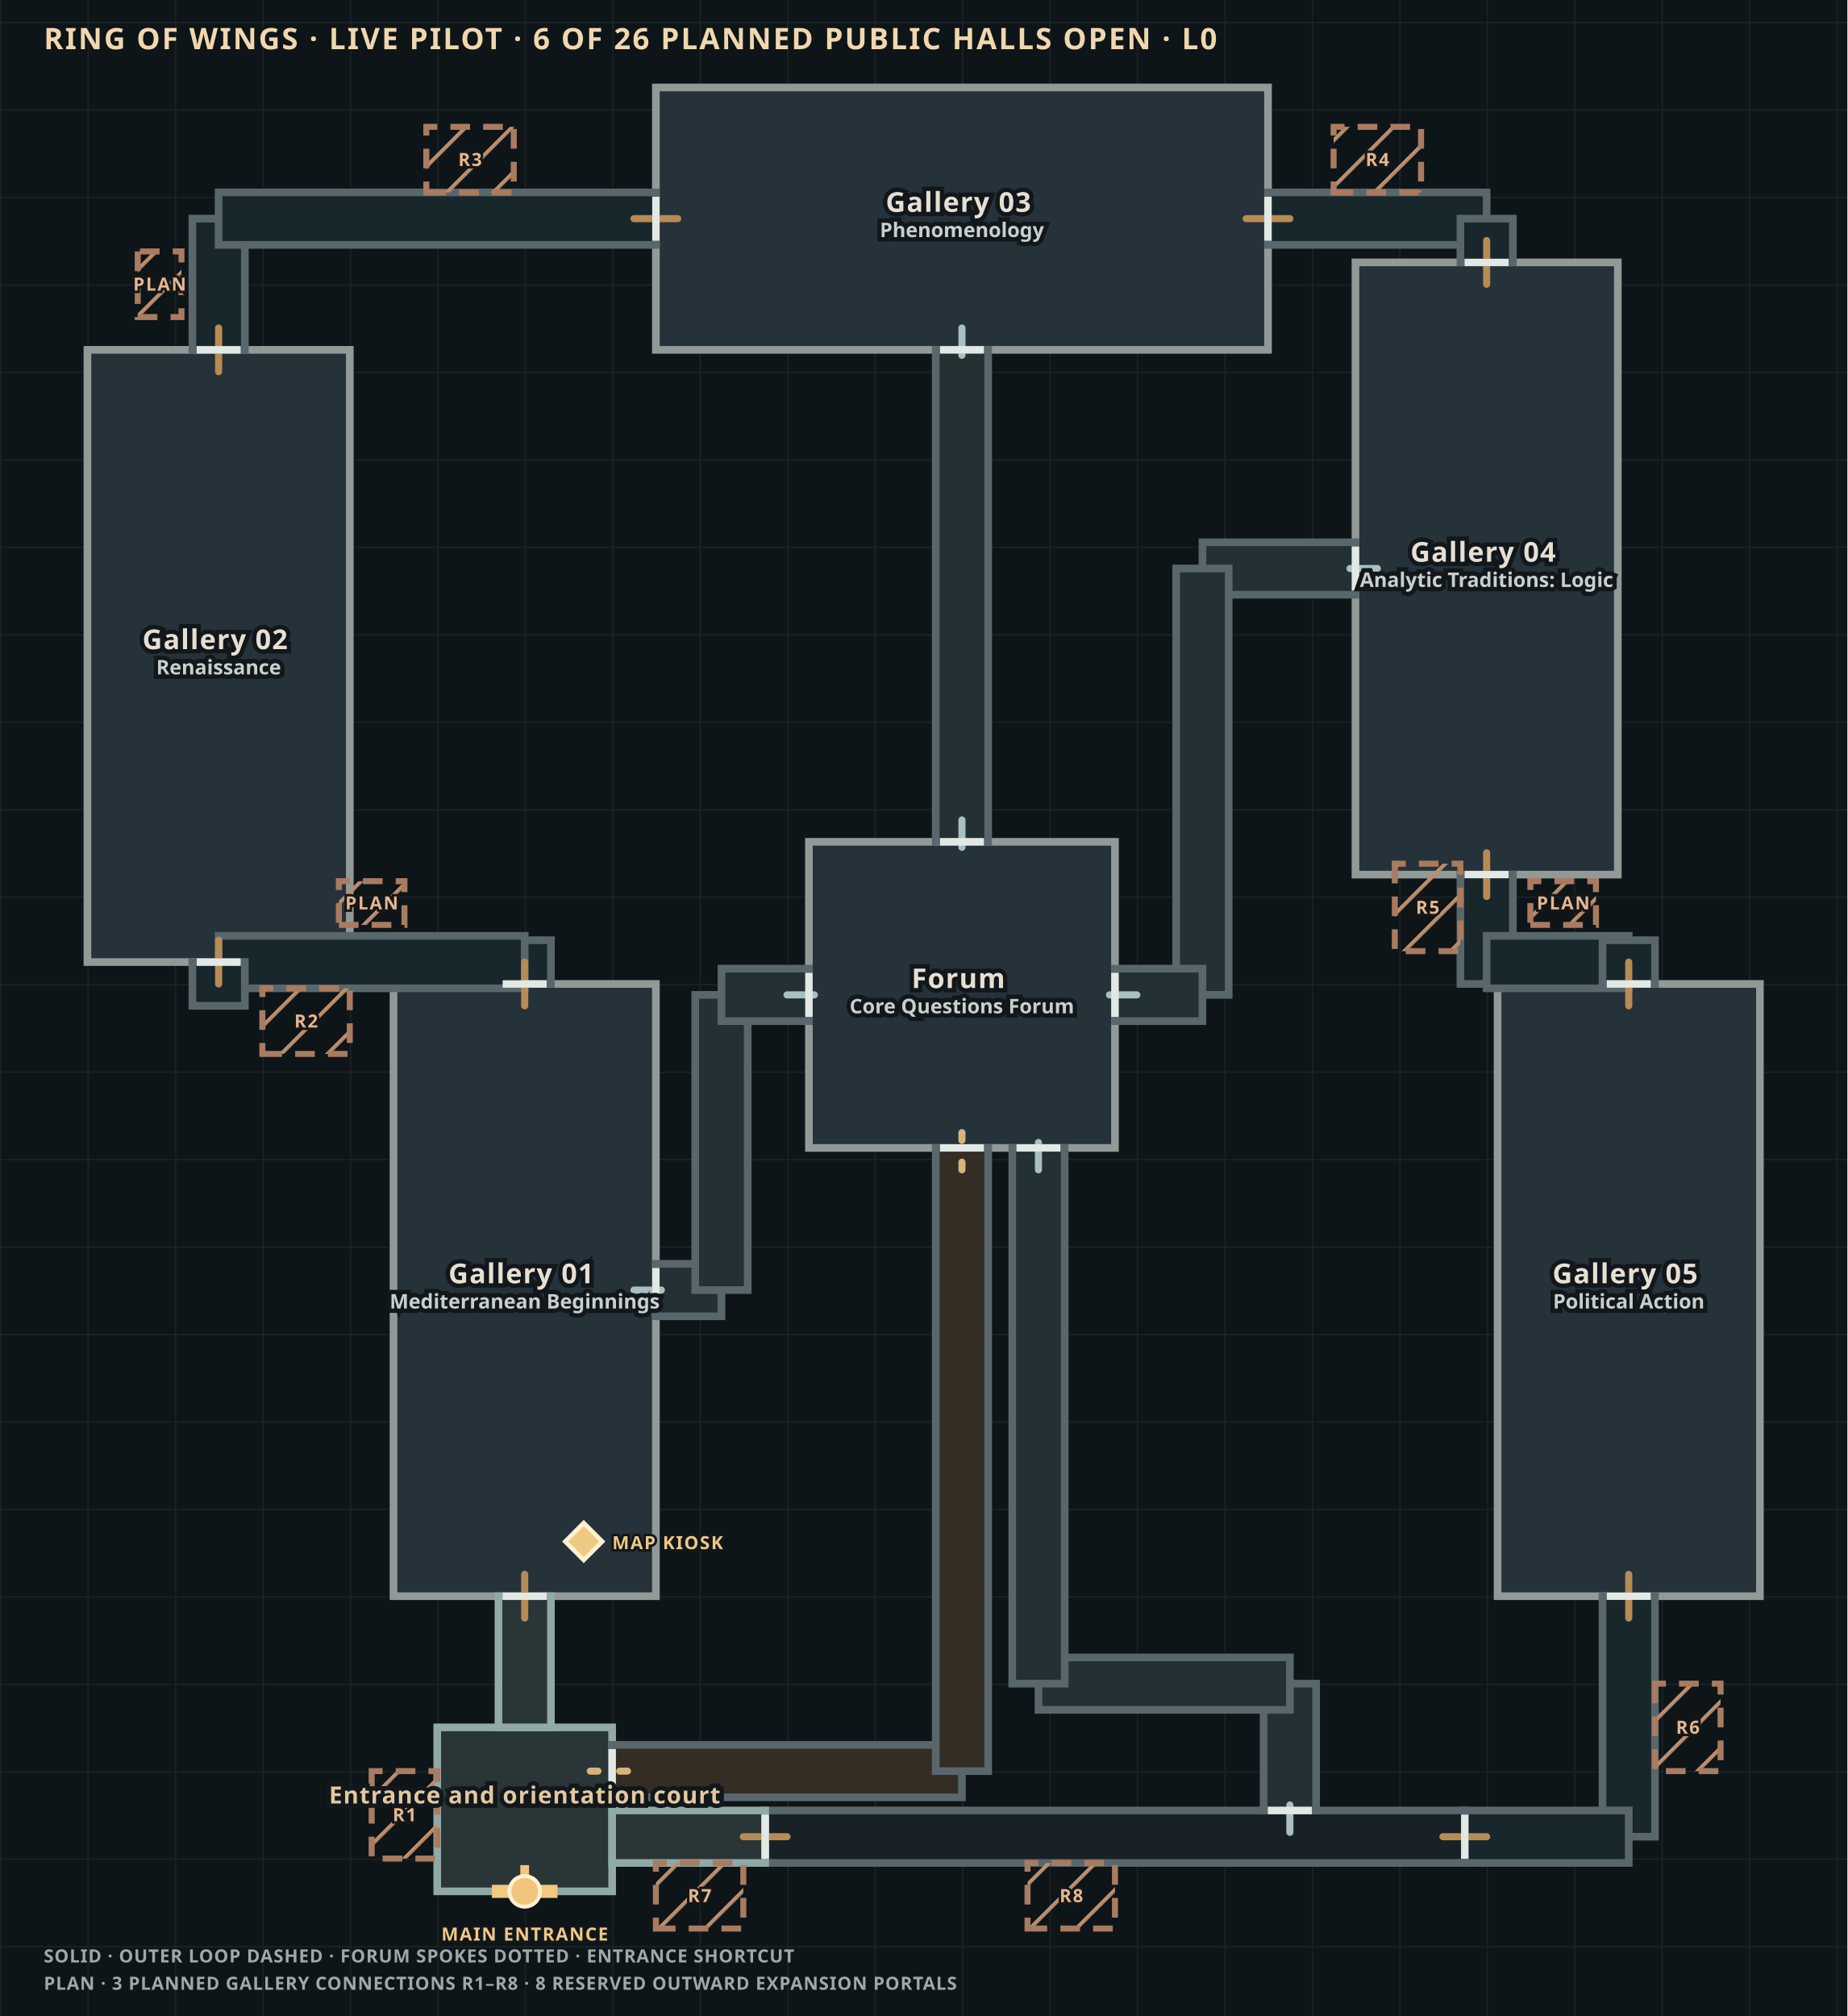
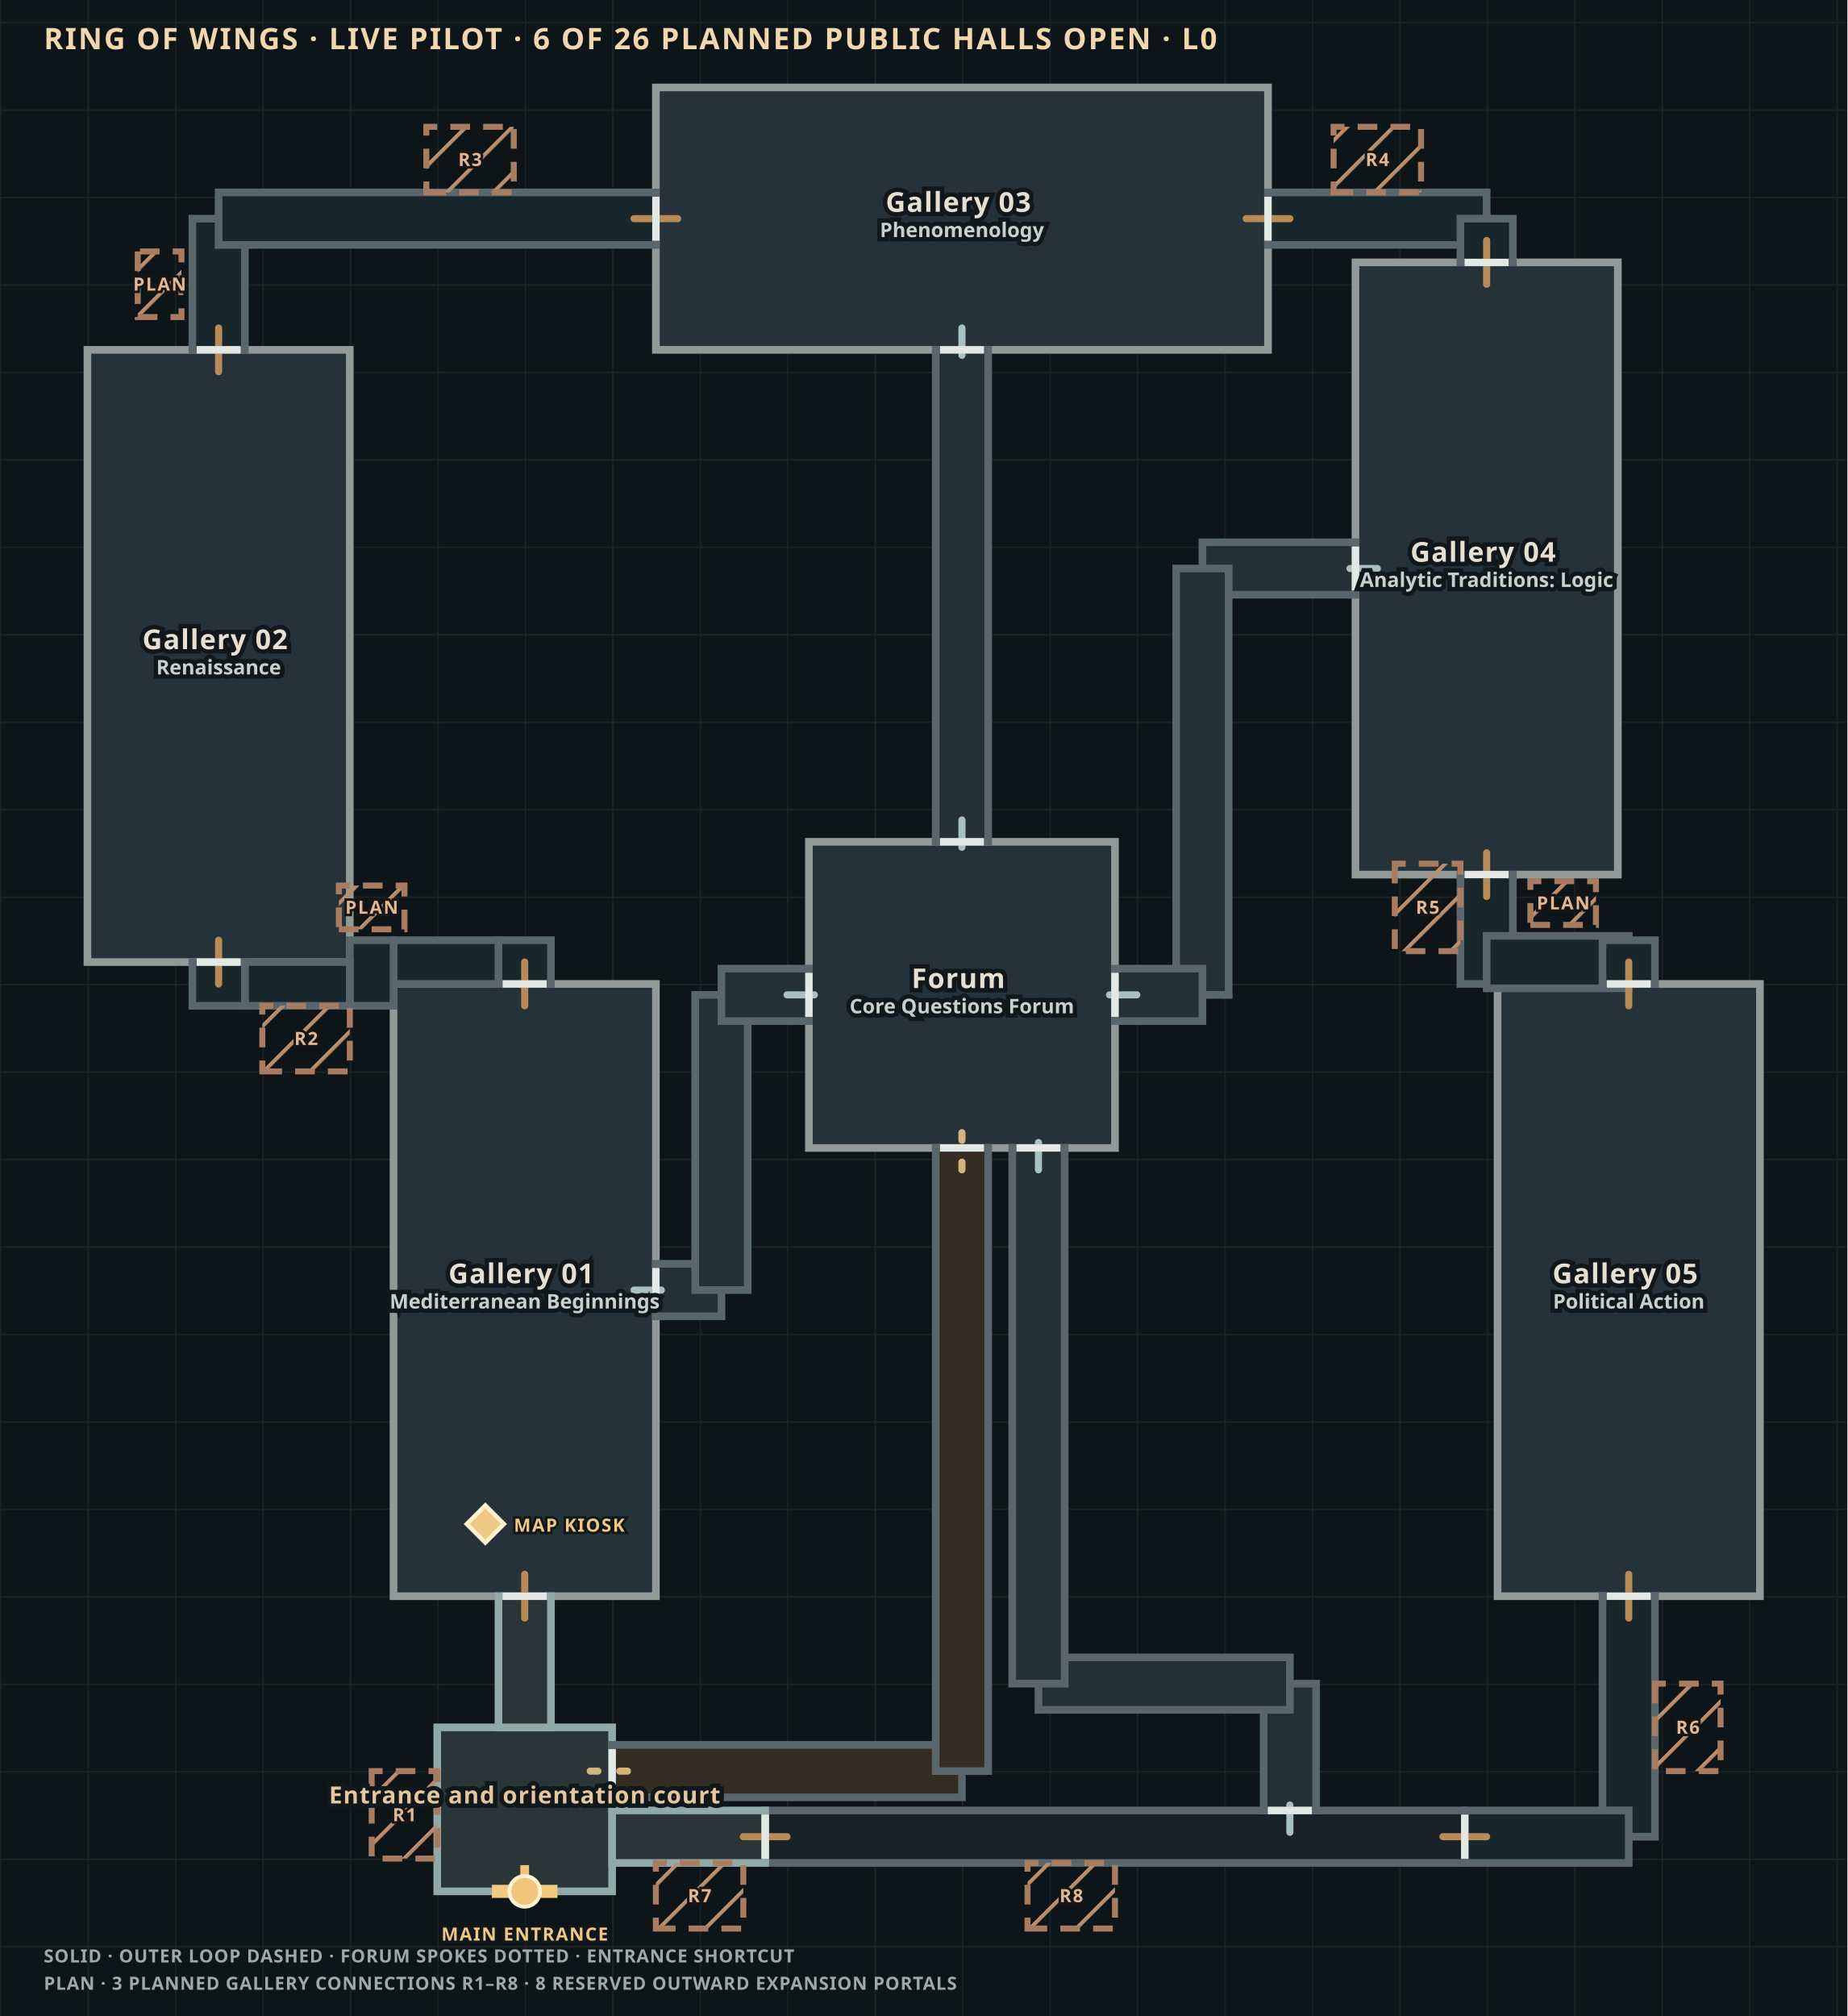
<svg xmlns="http://www.w3.org/2000/svg" viewBox="-48 -146 169 184.4" role="img" aria-labelledby="title description">
  <defs>
    <pattern id="future-hatch" width="3" height="3" patternUnits="userSpaceOnUse" patternTransform="rotate(45)">
      <line x1="0" y1="0" x2="0" y2="3" stroke="#b98c6b" stroke-width=".7" />
    </pattern>
    <style>
      .background{fill:#0d1519}.grid{stroke:#d7c4a3;stroke-opacity:.08;stroke-width:.25}.node{fill:#172126;stroke:#59676d;stroke-width:.7}.node-hall{fill:#263239;stroke:#929a98}.node-court{fill:#353126;stroke:#b89a6d}.node-entrance{fill:#293536;stroke:#91a9a7}.role-outer-loop-link{fill:#18272c}.role-forum-spoke{fill:#233034}.role-shortcut{fill:#332d24}.edge{fill:none;stroke:#b78b55;stroke-width:.65;stroke-linecap:round;stroke-linejoin:round}.edge-forum-spoke{stroke:#a9c0c1;stroke-dasharray:2.5 2}.edge-shortcut{stroke:#d6b37b;stroke-dasharray:.7 2}.door{stroke:#e2e9e4;stroke-width:.65}.main-door{stroke:#f3c881;stroke-width:1.2}.reservation{fill:url(#future-hatch);stroke:#a97b60;stroke-width:.55;stroke-dasharray:1.8 1.2}.reservation-label{fill:#e1b894;font:700 1.65px system-ui,sans-serif;letter-spacing:.08em;text-anchor:middle;dominant-baseline:middle;paint-order:stroke;stroke:#171515;stroke-width:.45}.label{fill:#e7dfd3;font:700 2.5px system-ui,sans-serif;letter-spacing:.04em;text-anchor:middle;paint-order:stroke;stroke:#11171b;stroke-width:.8}.label-detail{fill:#c8d0ce;font-size:1.85px;letter-spacing:0}.label-court,.label-entrance{fill:#e3c89f;font-size:2.15px}.title{fill:#f0d7ad;font:700 2.7px system-ui,sans-serif;letter-spacing:.06em}.caption{fill:#9fa9a8;font:600 1.65px system-ui,sans-serif;letter-spacing:.04em}.entrance-line{stroke:#f1c57e;stroke-width:.8}.entrance-dot{fill:#f1c57e;stroke:#fff1d0;stroke-width:.35}.kiosk{fill:#efc884;stroke:#fff1d0;stroke-width:.4}.marker-label{fill:#efc884;font:700 1.65px system-ui,sans-serif;letter-spacing:.07em;paint-order:stroke;stroke:#11171b;stroke-width:.45}
    </style>
    <pattern id="minor-grid" width="8" height="8" patternUnits="userSpaceOnUse">
      <path class="grid" d="M 8 0 L 0 0 0 8" fill="none" />
    </pattern>
  </defs>
  <rect class="background" x="-48" y="-146" width="169" height="184.4" />
  <rect fill="url(#minor-grid)" x="-48" y="-146" width="169" height="184.4" />
  <text class="title" x="-44" y="-141.5">RING OF WINGS · LIVE PILOT · 6 OF 26 PLANNED PUBLIC HALLS OPEN · L0</text>
  <g aria-label="Physical footprints">
    <polygon class="node node-hall role-outer-hall" data-node="hall:mediterranean-beginnings-classical" points="-12,0 12,0 12,-56 -12,-56" />
    <polygon class="node node-hall role-outer-hall" data-node="hall:renaissance-humanism-new-method" points="-40,-58 -16,-58 -16,-114 -40,-114" />
    <polygon class="node node-hall role-outer-hall" data-node="hall:phenomenology-existence-embodiment" points="68,-114 68,-138 12,-138 12,-114" />
    <polygon class="node node-hall role-outer-hall" data-node="hall:analytic-traditions" points="100,-122 76,-122 76,-66 100,-66" />
    <polygon class="node node-hall role-outer-hall" data-node="hall:justice-democratic-reason" points="113,-56 89,-56 89,0 113,0" />
    <polygon class="node node-hall role-forum-hall" data-node="place:core-questions-forum" points="26,-41 54,-41 54,-69 26,-69" />
    <polygon class="node node-corridor role-outer-loop-link" data-node="corridor:outer-01-mediterranean-renaissance" points="-2.4,-56 2.4,-56 2.4,-60 -2.4,-60" />
-     <polygon class="node node-corridor role-outer-loop-link" data-node="corridor:outer-01-mediterranean-renaissance" points="-28,-55.6 0,-55.6 0,-60.4 -28,-60.4" />
+     <polygon class="node node-corridor role-outer-loop-link" data-node="corridor:outer-01-mediterranean-renaissance" points="-12,-56 -2.4,-56 -2.4,-60 -12,-60" />
+     <polygon class="node node-corridor role-outer-loop-link" data-node="corridor:outer-01-mediterranean-renaissance" points="-16,-54 -12,-54 -12,-60 -16,-60" />
+     <polygon class="node node-corridor role-outer-loop-link" data-node="corridor:outer-01-mediterranean-renaissance" points="-25.6,-54 -16,-54 -16,-58 -25.6,-58" />
    <polygon class="node node-corridor role-outer-loop-link" data-node="corridor:outer-01-mediterranean-renaissance" points="-30.4,-54 -25.6,-54 -25.6,-58 -30.4,-58" />
    <polygon class="node node-corridor role-outer-loop-link" data-node="corridor:outer-02-renaissance-phenomenology" points="-30.4,-114 -25.6,-114 -25.6,-126 -30.4,-126" />
    <polygon class="node node-corridor role-outer-loop-link" data-node="corridor:outer-02-renaissance-phenomenology" points="-28,-123.6 12,-123.6 12,-128.4 -28,-128.4" />
    <polygon class="node node-corridor role-outer-loop-link" data-node="corridor:outer-03-phenomenology-analytic" points="68,-123.6 88,-123.6 88,-128.4 68,-128.4" />
    <polygon class="node node-corridor role-outer-loop-link" data-node="corridor:outer-03-phenomenology-analytic" points="85.6,-122 90.4,-122 90.4,-126 85.6,-126" />
    <polygon class="node node-corridor role-outer-loop-link" data-node="corridor:outer-04-analytic-justice" points="85.6,-56 90.4,-56 90.4,-66 85.6,-66" />
    <polygon class="node node-corridor role-outer-loop-link" data-node="corridor:outer-04-analytic-justice" points="88,-55.6 101,-55.6 101,-60.4 88,-60.4" />
    <polygon class="node node-corridor role-outer-loop-link" data-node="corridor:outer-04-analytic-justice" points="98.6,-56 103.4,-56 103.4,-60 98.6,-60" />
    <polygon class="node node-corridor role-outer-loop-link" data-node="corridor:outer-05-justice-return" points="98.6,22 103.4,22 103.4,0 98.6,0" />
    <polygon class="node node-corridor role-outer-loop-link" data-node="corridor:outer-05-justice-return" points="86,24.4 101,24.4 101,19.6 86,19.6" />
    <polygon class="node node-corridor role-south-return-sleeve" data-node="place:south-return-sleeve" points="22,24.4 86,24.4 86,19.6 22,19.6" />
    <polygon class="node node-entrance role-public-entrance" data-node="place:entrance-orientation" points="-8,27 8,27 8,12 -8,12" />
    <polygon class="node node-entrance role-public-entrance" data-node="place:entrance-orientation" points="8,24.4 22,24.4 22,19.6 8,19.6" />
    <polygon class="node node-entrance role-public-entrance" data-node="place:entrance-orientation" points="-2.4,12 2.4,12 2.4,0 -2.4,0" />
    <polygon class="node node-corridor role-forum-spoke" data-node="corridor:spoke-west" points="12,-25.6 18,-25.6 18,-30.4 12,-30.4" />
    <polygon class="node node-corridor role-forum-spoke" data-node="corridor:spoke-west" points="15.6,-28 20.4,-28 20.4,-55 15.6,-55" />
    <polygon class="node node-corridor role-forum-spoke" data-node="corridor:spoke-west" points="18,-52.6 26,-52.6 26,-57.4 18,-57.4" />
    <polygon class="node node-corridor role-forum-spoke" data-node="corridor:spoke-north" points="37.6,-69 42.4,-69 42.4,-114 37.6,-114" />
    <polygon class="node node-corridor role-forum-spoke" data-node="corridor:spoke-east" points="62,-91.6 76,-91.6 76,-96.4 62,-96.4" />
    <polygon class="node node-corridor role-forum-spoke" data-node="corridor:spoke-east" points="59.6,-55 64.4,-55 64.4,-94 59.6,-94" />
    <polygon class="node node-corridor role-forum-spoke" data-node="corridor:spoke-east" points="54,-52.6 62,-52.6 62,-57.4 54,-57.4" />
    <polygon class="node node-corridor role-forum-spoke" data-node="corridor:spoke-south" points="67.6,19.6 72.4,19.6 72.4,8 67.6,8" />
    <polygon class="node node-corridor role-forum-spoke" data-node="corridor:spoke-south" points="47,10.4 70,10.4 70,5.6 47,5.6" />
    <polygon class="node node-corridor role-forum-spoke" data-node="corridor:spoke-south" points="44.6,8 49.4,8 49.4,-41 44.6,-41" />
    <polygon class="node node-corridor role-shortcut" data-node="corridor:entrance-forum-shortcut" points="8,18.4 40,18.4 40,13.6 8,13.6" />
    <polygon class="node node-corridor role-shortcut" data-node="corridor:entrance-forum-shortcut" points="37.6,16 42.4,16 42.4,-41 37.6,-41" />
  </g>
  <g aria-label="Walkable connections">
    <polyline class="edge edge-outer-loop" data-connection="conn:entrance-mediterranean" points="0,2 0,0 0,-2" />
    <polyline class="edge edge-outer-loop" data-connection="conn:mediterranean-outer-01" points="0,-54 0,-56 0,-58" />
    <polyline class="edge edge-outer-loop" data-connection="conn:outer-01-renaissance" points="-28,-56 -28,-58 -28,-60" />
    <polyline class="edge edge-outer-loop" data-connection="conn:renaissance-outer-02" points="-28,-112 -28,-114 -28,-116" />
    <polyline class="edge edge-outer-loop" data-connection="conn:outer-02-phenomenology" points="10,-126 12,-126 14,-126" />
    <polyline class="edge edge-outer-loop" data-connection="conn:phenomenology-outer-03" points="66,-126 68,-126 70,-126" />
    <polyline class="edge edge-outer-loop" data-connection="conn:outer-03-analytic" points="88,-124 88,-122 88,-120" />
    <polyline class="edge edge-outer-loop" data-connection="conn:analytic-outer-04" points="88,-68 88,-66 88,-64" />
    <polyline class="edge edge-outer-loop" data-connection="conn:outer-04-justice" points="101,-58 101,-56 101,-54" />
    <polyline class="edge edge-outer-loop" data-connection="conn:justice-outer-05" points="101,-2 101,0 101,2" />
    <polyline class="edge edge-outer-loop" data-connection="conn:outer-05-return" points="88,22 86,22 84,22" />
    <polyline class="edge edge-outer-loop" data-connection="conn:return-entrance" points="24,22 22,22 20,22" />
    <polyline class="edge edge-forum-spoke" data-connection="conn:mediterranean-spoke-west" points="10,-28 12,-28 14,-28" />
    <polyline class="edge edge-forum-spoke" data-connection="conn:spoke-west-forum" points="24,-55 26,-55 28,-55" />
    <polyline class="edge edge-forum-spoke" data-connection="conn:phenomenology-spoke-north" points="40,-116 40,-114 40,-112" />
    <polyline class="edge edge-forum-spoke" data-connection="conn:spoke-north-forum" points="40,-71 40,-69 40,-67" />
    <polyline class="edge edge-forum-spoke" data-connection="conn:analytic-spoke-east" points="78,-94 76,-94 74,-94" />
    <polyline class="edge edge-forum-spoke" data-connection="conn:spoke-east-forum" points="56,-55 54,-55 52,-55" />
    <polyline class="edge edge-forum-spoke" data-connection="conn:return-spoke-south" points="70,21.6 70,19.6 70,17.6" />
    <polyline class="edge edge-forum-spoke" data-connection="conn:spoke-south-forum" points="47,-39 47,-41 47,-43" />
    <polyline class="edge edge-shortcut" data-connection="conn:entrance-shortcut" points="6,16 8,16 10,16" />
    <polyline class="edge edge-shortcut" data-connection="conn:shortcut-forum" points="40,-39 40,-41 40,-43" />
  </g>
  <g aria-label="Active doorways">
    <line class="door" x1="2" y1="0" x2="-2" y2="0" />
    <line class="door" x1="-2" y1="-56" x2="2" y2="-56" />
    <line class="door" x1="12" y1="-30" x2="12" y2="-26" />
    <line class="door" x1="-26" y1="-58" x2="-30" y2="-58" />
    <line class="door" x1="-30" y1="-114" x2="-26" y2="-114" />
    <line class="door" x1="68" y1="-128" x2="68" y2="-124" />
    <line class="door" x1="12" y1="-124" x2="12" y2="-128" />
    <line class="door" x1="42" y1="-114" x2="38" y2="-114" />
    <line class="door" x1="86" y1="-122" x2="90" y2="-122" />
    <line class="door" x1="90" y1="-66" x2="86" y2="-66" />
    <line class="door" x1="76" y1="-92" x2="76" y2="-96" />
    <line class="door" x1="99" y1="-56" x2="103" y2="-56" />
    <line class="door" x1="103" y1="0" x2="99" y2="0" />
    <line class="door" x1="42" y1="-41" x2="38" y2="-41" />
    <line class="door" x1="38" y1="-69" x2="42" y2="-69" />
    <line class="door" x1="54" y1="-57" x2="54" y2="-53" />
    <line class="door" x1="26" y1="-53" x2="26" y2="-57" />
    <line class="door" x1="49" y1="-41" x2="45" y2="-41" />
    <line class="door" x1="2" y1="-56" x2="-2" y2="-56" />
    <line class="door" x1="-30" y1="-58" x2="-26" y2="-58" />
    <line class="door" x1="-26" y1="-114" x2="-30" y2="-114" />
    <line class="door" x1="12" y1="-128" x2="12" y2="-124" />
    <line class="door" x1="68" y1="-124" x2="68" y2="-128" />
    <line class="door" x1="90" y1="-122" x2="86" y2="-122" />
    <line class="door" x1="86" y1="-66" x2="90" y2="-66" />
    <line class="door" x1="103" y1="-56" x2="99" y2="-56" />
    <line class="door" x1="99" y1="0" x2="103" y2="0" />
    <line class="door" x1="86" y1="24" x2="86" y2="20" />
    <line class="door" x1="22" y1="24" x2="22" y2="20" />
    <line class="door" x1="86" y1="20" x2="86" y2="24" />
    <line class="door" x1="68" y1="19.6" x2="72" y2="19.6" />
    <line class="door" x1="22" y1="20" x2="22" y2="24" />
    <line class="door" x1="-2" y1="0" x2="2" y2="0" />
    <line class="door" x1="8" y1="14" x2="8" y2="18" />
    <line class="door main-door" x1="3" y1="27" x2="-3" y2="27" />
    <line class="door" x1="12" y1="-26" x2="12" y2="-30" />
    <line class="door" x1="26" y1="-57" x2="26" y2="-53" />
    <line class="door" x1="38" y1="-114" x2="42" y2="-114" />
    <line class="door" x1="42" y1="-69" x2="38" y2="-69" />
    <line class="door" x1="76" y1="-96" x2="76" y2="-92" />
    <line class="door" x1="54" y1="-53" x2="54" y2="-57" />
    <line class="door" x1="72" y1="19.6" x2="68" y2="19.6" />
    <line class="door" x1="45" y1="-41" x2="49" y2="-41" />
    <line class="door" x1="8" y1="18" x2="8" y2="14" />
    <line class="door" x1="38" y1="-41" x2="42" y2="-41" />
  </g>
  <g aria-label="3 planned gallery connections and 8 reserved outward expansion portals">
    <g data-reservation="reserve:insert-south-asian">
-       <polygon class="reservation reservation-insertion" points="-17,-61.4 -11,-61.4 -11,-65.4 -17,-65.4" />
-       <text class="reservation-label" x="-14" y="-63.4">PLAN</text>
+       <polygon class="reservation reservation-insertion" points="-17,-61 -11,-61 -11,-65 -17,-65" />
+       <text class="reservation-label" x="-14" y="-63">PLAN</text>
    </g>
    <g data-reservation="reserve:insert-islamic">
      <polygon class="reservation reservation-insertion" points="-35.4,-123 -35.4,-117 -31.4,-117 -31.4,-123" />
      <text class="reservation-label" x="-33.4" y="-120">PLAN</text>
    </g>
    <g data-reservation="reserve:insert-feminist">
      <polygon class="reservation reservation-insertion" points="92,-61.4 98,-61.4 98,-65.4 92,-65.4" />
      <text class="reservation-label" x="95" y="-63.4">PLAN</text>
    </g>
    <g data-reservation="reserve:outward-R1">
      <polygon class="reservation reservation-outward-expansion" points="-14,16 -14,24 -8,24 -8,16" />
      <text class="reservation-label" x="-11" y="20">R1</text>
    </g>
    <g data-reservation="reserve:outward-R2">
-       <polygon class="reservation reservation-outward-expansion" points="-24,-49.6 -16,-49.6 -16,-55.6 -24,-55.6" />
-       <text class="reservation-label" x="-20" y="-52.6">R2</text>
+       <polygon class="reservation reservation-outward-expansion" points="-24,-48 -16,-48 -16,-54 -24,-54" />
+       <text class="reservation-label" x="-20" y="-51">R2</text>
    </g>
    <g data-reservation="reserve:outward-R3">
      <polygon class="reservation reservation-outward-expansion" points="-9,-128.4 -1,-128.4 -1,-134.4 -9,-134.4" />
      <text class="reservation-label" x="-5" y="-131.4">R3</text>
    </g>
    <g data-reservation="reserve:outward-R4">
      <polygon class="reservation reservation-outward-expansion" points="74,-128.4 82,-128.4 82,-134.4 74,-134.4" />
      <text class="reservation-label" x="78" y="-131.4">R4</text>
    </g>
    <g data-reservation="reserve:outward-R5">
      <polygon class="reservation reservation-outward-expansion" points="79.6,-67 79.6,-59 85.6,-59 85.6,-67" />
      <text class="reservation-label" x="82.6" y="-63">R5</text>
    </g>
    <g data-reservation="reserve:outward-R6">
      <polygon class="reservation reservation-outward-expansion" points="103.4,8 103.4,16 109.4,16 109.4,8" />
      <text class="reservation-label" x="106.4" y="12">R6</text>
    </g>
    <g data-reservation="reserve:outward-R7">
      <polygon class="reservation reservation-outward-expansion" points="12,30.4 20,30.4 20,24.4 12,24.4" />
      <text class="reservation-label" x="16" y="27.4">R7</text>
    </g>
    <g data-reservation="reserve:outward-R8">
      <polygon class="reservation reservation-outward-expansion" points="46,30.4 54,30.4 54,24.4 46,24.4" />
      <text class="reservation-label" x="50" y="27.4">R8</text>
    </g>
  </g>
  <g aria-label="Building labels">
    <text class="label label-hall" x="0" y="-28">
      <tspan x="0" dy="-.25em">Gallery 01</tspan>
      <tspan class="label-detail" x="0" dy="1.25em">Mediterranean Beginnings</tspan>
    </text>
    <text class="label label-hall" x="-28" y="-86">
      <tspan x="-28" dy="-.25em">Gallery 02</tspan>
      <tspan class="label-detail" x="-28" dy="1.25em">Renaissance</tspan>
    </text>
    <text class="label label-hall" x="40" y="-126">
      <tspan x="40" dy="-.25em">Gallery 03</tspan>
      <tspan class="label-detail" x="40" dy="1.25em">Phenomenology</tspan>
    </text>
    <text class="label label-hall" x="88" y="-94">
      <tspan x="88" dy="-.25em">Gallery 04</tspan>
      <tspan class="label-detail" x="88" dy="1.25em">Analytic Traditions: Logic</tspan>
    </text>
    <text class="label label-hall" x="101" y="-28">
      <tspan x="101" dy="-.25em">Gallery 05</tspan>
      <tspan class="label-detail" x="101" dy="1.25em">Political Action</tspan>
    </text>
    <text class="label label-hall" x="40" y="-55">
      <tspan x="40" dy="-.25em">Forum</tspan>
      <tspan class="label-detail" x="40" dy="1.25em">Core Questions Forum</tspan>
    </text>
    <text class="label label-entrance" x="0" y="19.5">
      <tspan x="0" dy="-.25em">Entrance and orientation court</tspan>
    </text>
  </g>
  <g aria-label="Main entrance">
    <line class="entrance-line" x1="0" y1="27" x2="0" y2="24.6" />
    <circle class="entrance-dot" cx="0" cy="27" r="1.4" />
    <text class="marker-label" x="0" y="31.5" text-anchor="middle">MAIN ENTRANCE</text>
  </g>
-   <g aria-label="Visitor map kiosk" transform="translate(5.4 -5)">
+   <g aria-label="Visitor map kiosk" transform="translate(-3.6 -6.6)">
    <rect class="kiosk" x="-1.2" y="-1.2" width="2.4" height="2.4" transform="rotate(45)" />
    <text class="marker-label" x="2.6" y=".7">MAP KIOSK</text>
  </g>
  <text class="caption" x="-44" y="33.5">SOLID · OUTER LOOP   DASHED · FORUM SPOKES   DOTTED · ENTRANCE SHORTCUT</text>
  <text class="caption" x="-44" y="36">PLAN · 3 PLANNED GALLERY CONNECTIONS   R1–R8 · 8 RESERVED OUTWARD EXPANSION PORTALS</text>
</svg>
